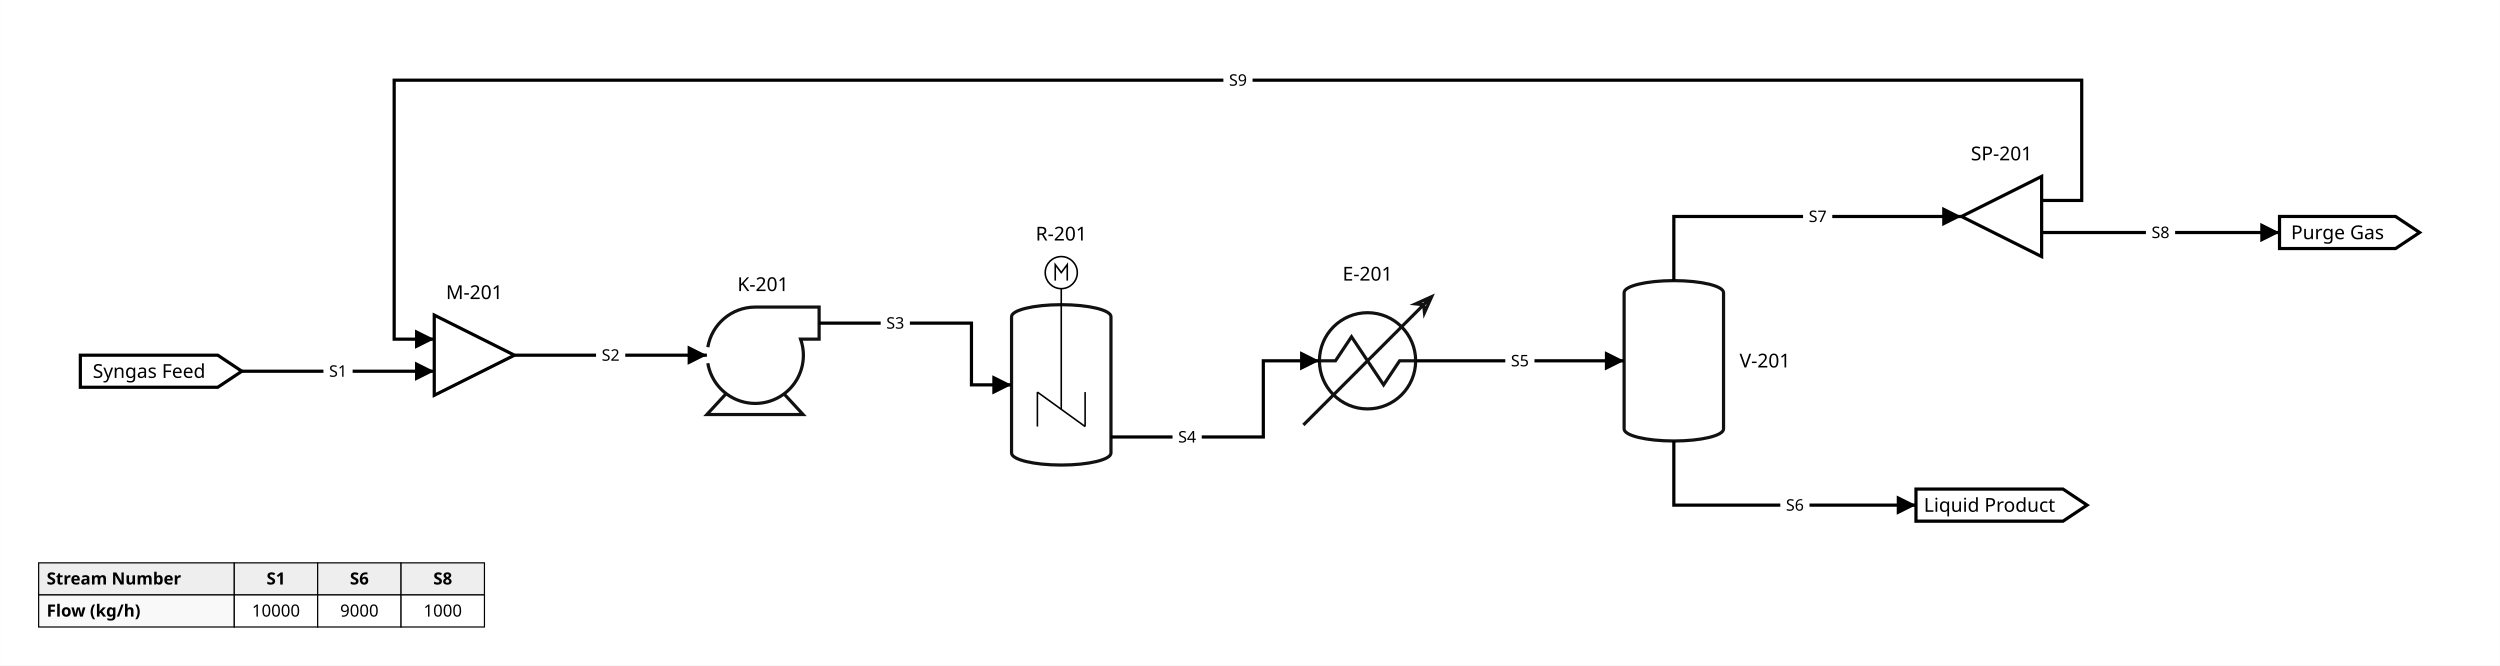
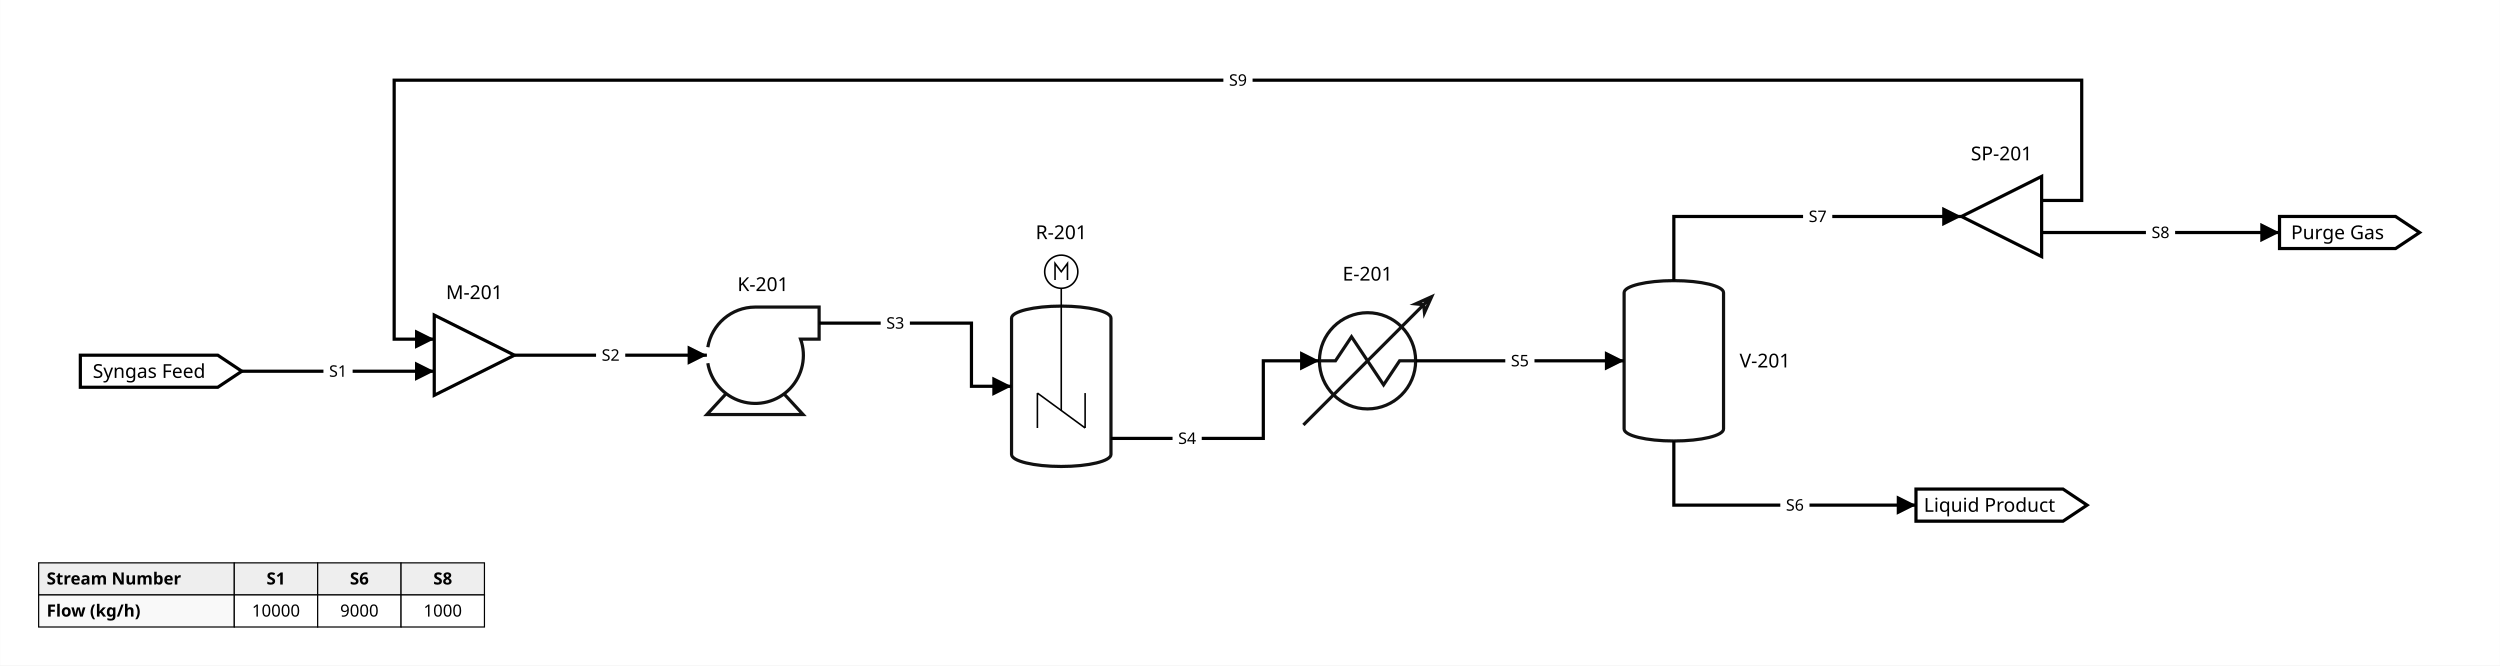
<svg xmlns="http://www.w3.org/2000/svg" width="1559" height="415" viewBox="0.0 -50.0 1558.8 415.0">
  <rect x="0.0" y="-50.0" width="1558.8" height="415.0" fill="white" />
  <g id="stream_table">
    <rect x="24.0" y="301.0" width="122.0" height="20.0" fill="#eee" stroke="black" stroke-width="0.75" />
    <text x="29.0" y="314.5" font-family="sans-serif" font-size="10.5" font-weight="bold" text-anchor="start">Stream Number</text>
    <rect x="146.0" y="301.0" width="52.0" height="20.0" fill="#eee" stroke="black" stroke-width="0.75" />
    <text x="172.0" y="314.5" font-family="sans-serif" font-size="10.5" font-weight="bold" text-anchor="middle">S1</text>
    <rect x="198.0" y="301.0" width="52.0" height="20.0" fill="#eee" stroke="black" stroke-width="0.75" />
    <text x="224.0" y="314.5" font-family="sans-serif" font-size="10.5" font-weight="bold" text-anchor="middle">S6</text>
    <rect x="250.0" y="301.0" width="52.0" height="20.0" fill="#eee" stroke="black" stroke-width="0.75" />
    <text x="276.0" y="314.5" font-family="sans-serif" font-size="10.5" font-weight="bold" text-anchor="middle">S8</text>
    <rect x="24.0" y="321.0" width="122.0" height="20.0" fill="#f9f9f9" stroke="black" stroke-width="0.75" />
    <text x="29.0" y="334.5" font-family="sans-serif" font-size="10.5" font-weight="bold" text-anchor="start">Flow (kg/h)</text>
    <rect x="146.0" y="321.0" width="52.0" height="20.0" fill="white" stroke="black" stroke-width="0.75" />
    <text x="172.0" y="334.5" font-family="sans-serif" font-size="10.5" text-anchor="middle">10000</text>
    <rect x="198.0" y="321.0" width="52.0" height="20.0" fill="white" stroke="black" stroke-width="0.75" />
    <text x="224.0" y="334.5" font-family="sans-serif" font-size="10.5" text-anchor="middle">9000</text>
    <rect x="250.0" y="321.0" width="52.0" height="20.0" fill="white" stroke="black" stroke-width="0.75" />
    <text x="276.0" y="334.5" font-family="sans-serif" font-size="10.5" text-anchor="middle">1000</text>
  </g>
  <defs>
    <marker id="arrow_black" viewBox="0 0 10 10" refX="10" refY="5" markerWidth="12" markerHeight="12" markerUnits="userSpaceOnUse" orient="auto-start-reverse">
      <path d="M 0 0 L 10 5 L 0 10 z" fill="black" />
    </marker>
    <symbol id="sym_compressor" viewBox="0 0 70.0 67.0" overflow="visible">
      <path d="M 12.0 54.0 L 0.0 67.0 L 60.0 67.0 L 48.0 54.0" fill="white" stroke="#111" stroke-width="2.0" />
      <path d="M 0.6 25.0 A 30.0 30.0 0.0 0 1 30.0 0.0 L 70.0 0.0 L 70.0 20.0 L 58.45 20.0 A 30.0 30.0 0.0 0 1 51.859 50.83 A 30.0 30.0 0.0 0 1 21.341 58.742 A 30.0 30.0 0.0 0 1 0.6 35.0" fill="white" stroke="#111" stroke-width="2.0" />
    </symbol>
    <symbol id="sym_cooler" viewBox="0 0 80.0 80.0" overflow="visible">
      <ellipse cx="40.0" cy="40.0" rx="30.0" ry="30.0" fill="white" stroke="#111" stroke-width="2.0" />
      <path d="M 10.0 40.0 L 20.0 40.0 L 30.0 25.0 L 50.0 55.0 L 60.0 40.0 L 70.0 40.0 M 80.0 0.0 L 0.0 80.0 M 70.0 4.5 L 80.0 0.0 L 75.5 10.0 L 75.0 5.0 Z" fill="white" stroke="#111" stroke-width="2.0" />
    </symbol>
    <symbol id="sym_mixer" viewBox="0 0 50.0 50.0" overflow="visible">
      <polygon points="0,0 50,25 0,50" fill="none" stroke="black" stroke-width="2" />
    </symbol>
-     <symbol id="sym_reactor_cf2ea8e03" viewBox="0 0 62.0 130.0" overflow="visible">
-       <path d="M 0 37.5 A 31 7.5 0 0 1 31 30 A 31 7.5 0 0 1 62 37.5 L 62 122.5 A 31 7.5 0 0 1 31 130 A 31 7.5 0 0 1 0 122.5 Z" fill="white" stroke="#111" stroke-width="2" />
-       <line x1="31" y1="20" x2="31" y2="95.25" fill="none" stroke="black" stroke-width="1" />
-       <path d="M 16.12 84.5 L 16.12 106 M 16.12 84.5 L 45.88 106 M 45.88 84.5 L 45.88 106" fill="none" stroke="black" stroke-width="1" />
-       <ellipse cx="31" cy="10" rx="10" ry="10" fill="none" stroke="black" stroke-width="1" />
-       <path d="M 27.25 15 L 27.25 5 L 31 10 L 34.75 5 L 34.75 15" fill="none" stroke="black" stroke-width="1" />
+     <symbol id="sym_reactor_cace69d09" viewBox="0 0 62.0 131.778" overflow="visible">
+       <path d="M 0 39.278 A 31 7.5 0 0 1 31 31.778 A 31 7.5 0 0 1 62 39.278 L 62 124.278 A 31 7.5 0 0 1 31 131.778 A 31 7.5 0 0 1 0 124.278 Z" fill="white" stroke="#111" stroke-width="2" />
+       <line x1="31" y1="20.667" x2="31" y2="96.889" fill="none" stroke="black" stroke-width="1" />
+       <path d="M 16.12 86 L 16.12 107.778 M 16.12 86 L 45.88 107.778 M 45.88 86 L 45.88 107.778" fill="none" stroke="black" stroke-width="1" />
+       <ellipse cx="31" cy="10.333" rx="10.333" ry="10.333" fill="none" stroke="black" stroke-width="1" />
+       <path d="M 27.125 15.5 L 27.125 5.167 L 31 10.333 L 34.875 5.167 L 34.875 15.5" fill="none" stroke="black" stroke-width="1" />
    </symbol>
    <symbol id="sym_separator" viewBox="0 0 62.0 100.0" overflow="visible">
      <path d="M 0 7.5 A 31 7.5 0 0 1 31 0 A 31 7.5 0 0 1 62 7.5 L 62 92.5 A 31 7.5 0 0 1 31 100 A 31 7.5 0 0 1 0 92.5 Z" fill="white" stroke="#111" stroke-width="2" />
    </symbol>
    <symbol id="sym_splitter" viewBox="0 0 50.0 50.0" overflow="visible">
      <polygon points="0,25 50,0 50,50" fill="none" stroke="black" stroke-width="2" />
    </symbol>
  </defs>
  <g id="units">
    <polygon points="50,171.5 135.704,171.5 150.704,181.5 135.704,191.5 50,191.5" fill="transparent" stroke="black" stroke-width="2" />
    <text x="92.852" y="181.5" font-family="sans-serif" font-size="12" text-anchor="middle" dominant-baseline="middle">Syngas Feed</text>
    <use href="#sym_mixer" x="270.7" y="146.5" width="50.0" height="50.0" />
    <use href="#sym_compressor" x="440.7" y="141.5" width="70.0" height="67.0" />
-     <use href="#sym_reactor_cf2ea8e03" x="630.7" y="110" width="62.0" height="130.0" />
+     <use href="#sym_reactor_cace69d09" x="630.7" y="109.11" width="62.0" height="131.778" />
    <use href="#sym_cooler" x="812.7" y="135" width="80.0" height="80.0" />
    <use href="#sym_separator" x="1012.7" y="125" width="62.0" height="100.0" />
    <use href="#sym_splitter" x="1223.06" y="60" width="50.0" height="50.0" />
    <polygon points="1194.704,255.0 1286.408,255.0 1301.408,265.0 1286.408,275.0 1194.704,275.0" fill="transparent" stroke="black" stroke-width="2" />
    <text x="1240.556" y="265.0" font-family="sans-serif" font-size="12" text-anchor="middle" dominant-baseline="middle">Liquid Product</text>
    <polygon points="1421.408,85.0 1493.768,85.0 1508.768,95.0 1493.768,105.0 1421.408,105.0" fill="transparent" stroke="black" stroke-width="2" />
    <text x="1457.588" y="95.0" font-family="sans-serif" font-size="12" text-anchor="middle" dominant-baseline="middle">Purge Gas</text>
  </g>
  <g id="streams">
    <path d="M 150.704,181.5 L 270.704,181.5" fill="none" stroke="black" stroke-width="2" marker-end="url(#arrow_black)" />
    <path d="M 320.704,171.5 L 440.704,171.5" fill="none" stroke="black" stroke-width="2" marker-end="url(#arrow_black)" />
-     <path d="M 510.704,151.5 L 605.704,151.5 L 605.704,190.0 L 630.704,190.0" fill="none" stroke="black" stroke-width="2" marker-end="url(#arrow_black)" />
-     <path d="M 692.704,222.5 L 787.704,222.5 L 787.704,175.0 L 822.624,175.0" fill="none" stroke="black" stroke-width="2" marker-end="url(#arrow_black)" />
+     <path d="M 510.704,151.5 L 605.704,151.5 L 605.704,190.889 L 630.704,190.889" fill="none" stroke="black" stroke-width="2" marker-end="url(#arrow_black)" />
+     <path d="M 692.704,223.389 L 787.704,223.389 L 787.704,175.0 L 822.624,175.0" fill="none" stroke="black" stroke-width="2" marker-end="url(#arrow_black)" />
    <path d="M 882.784,175.0 L 1012.704,175.0" fill="none" stroke="black" stroke-width="2" marker-end="url(#arrow_black)" />
    <path d="M 1043.704,225.0 L 1043.704,265.0 L 1194.704,265.0" fill="none" stroke="black" stroke-width="2" marker-end="url(#arrow_black)" />
    <path d="M 1043.704,125.0 L 1043.704,85.0 L 1223.056,85.0" fill="none" stroke="black" stroke-width="2" marker-end="url(#arrow_black)" />
    <path d="M 1273.056,95.0 L 1421.408,95.0" fill="none" stroke="black" stroke-width="2" marker-end="url(#arrow_black)" />
    <path d="M 1273.056,75.0 L 1298.056,75.0 L 1298.056,0.0 L 245.704,0.0 L 245.704,161.5 L 270.704,161.5" fill="none" stroke="black" stroke-width="2" marker-end="url(#arrow_black)" />
    <rect x="201.6" y="175.0" width="18.2" height="13.0" fill="white" />
    <text x="210.7" y="181.5" font-family="sans-serif" font-size="10" text-anchor="middle" dominant-baseline="middle" fill="black">S1</text>
    <rect x="371.6" y="165.0" width="18.2" height="13.0" fill="white" />
    <text x="380.7" y="171.5" font-family="sans-serif" font-size="10" text-anchor="middle" dominant-baseline="middle" fill="black">S2</text>
    <rect x="549.1" y="145.0" width="18.2" height="13.0" fill="white" />
    <text x="558.2" y="151.5" font-family="sans-serif" font-size="10" text-anchor="middle" dominant-baseline="middle" fill="black">S3</text>
-     <rect x="731.1" y="216.0" width="18.2" height="13.0" fill="white" />
-     <text x="740.2" y="222.5" font-family="sans-serif" font-size="10" text-anchor="middle" dominant-baseline="middle" fill="black">S4</text>
+     <rect x="731.1" y="216.9" width="18.2" height="13.0" fill="white" />
+     <text x="740.2" y="223.4" font-family="sans-serif" font-size="10" text-anchor="middle" dominant-baseline="middle" fill="black">S4</text>
    <rect x="938.6" y="168.5" width="18.2" height="13.0" fill="white" />
    <text x="947.7" y="175.0" font-family="sans-serif" font-size="10" text-anchor="middle" dominant-baseline="middle" fill="black">S5</text>
    <rect x="1110.1" y="258.5" width="18.2" height="13.0" fill="white" />
    <text x="1119.2" y="265.0" font-family="sans-serif" font-size="10" text-anchor="middle" dominant-baseline="middle" fill="black">S6</text>
    <rect x="1124.3" y="78.5" width="18.2" height="13.0" fill="white" />
    <text x="1133.4" y="85.0" font-family="sans-serif" font-size="10" text-anchor="middle" dominant-baseline="middle" fill="black">S7</text>
    <rect x="1338.1" y="88.5" width="18.2" height="13.0" fill="white" />
    <text x="1347.2" y="95.0" font-family="sans-serif" font-size="10" text-anchor="middle" dominant-baseline="middle" fill="black">S8</text>
    <rect x="762.8" y="-6.5" width="18.2" height="13.0" fill="white" />
    <text x="771.9" y="0.0" font-family="sans-serif" font-size="10" text-anchor="middle" dominant-baseline="middle" fill="black">S9</text>
  </g>
  <g id="unit_labels">
    <rect x="274.7" y="124.5" width="42.0" height="15.0" fill="white" />
    <text x="295.704" y="136.5" font-family="sans-serif" font-size="12" text-anchor="middle" dominant-baseline="baseline">M-201</text>
    <rect x="455.7" y="119.5" width="40.0" height="15.0" fill="white" />
    <text x="475.704" y="131.5" font-family="sans-serif" font-size="12" text-anchor="middle" dominant-baseline="baseline">K-201</text>
-     <rect x="641.4" y="88.0" width="40.7" height="15.0" fill="white" />
-     <text x="661.704" y="100.0" font-family="sans-serif" font-size="12" text-anchor="middle" dominant-baseline="baseline">R-201</text>
+     <rect x="641.4" y="87.1" width="40.7" height="15.0" fill="white" />
+     <text x="661.704" y="99.111" font-family="sans-serif" font-size="12" text-anchor="middle" dominant-baseline="baseline">R-201</text>
    <rect x="832.7" y="113.0" width="40.0" height="15.0" fill="white" />
    <text x="852.704" y="125.0" font-family="sans-serif" font-size="12" text-anchor="middle" dominant-baseline="baseline">E-201</text>
    <rect x="1084.7" y="167.5" width="40.0" height="15.0" fill="white" />
    <text x="1084.704" y="175.0" font-family="sans-serif" font-size="12" text-anchor="start" dominant-baseline="middle">V-201</text>
    <rect x="1224.0" y="38.0" width="48.0" height="15.0" fill="white" />
    <text x="1248.056" y="50.0" font-family="sans-serif" font-size="12" text-anchor="middle" dominant-baseline="baseline">SP-201</text>
  </g>
</svg>
